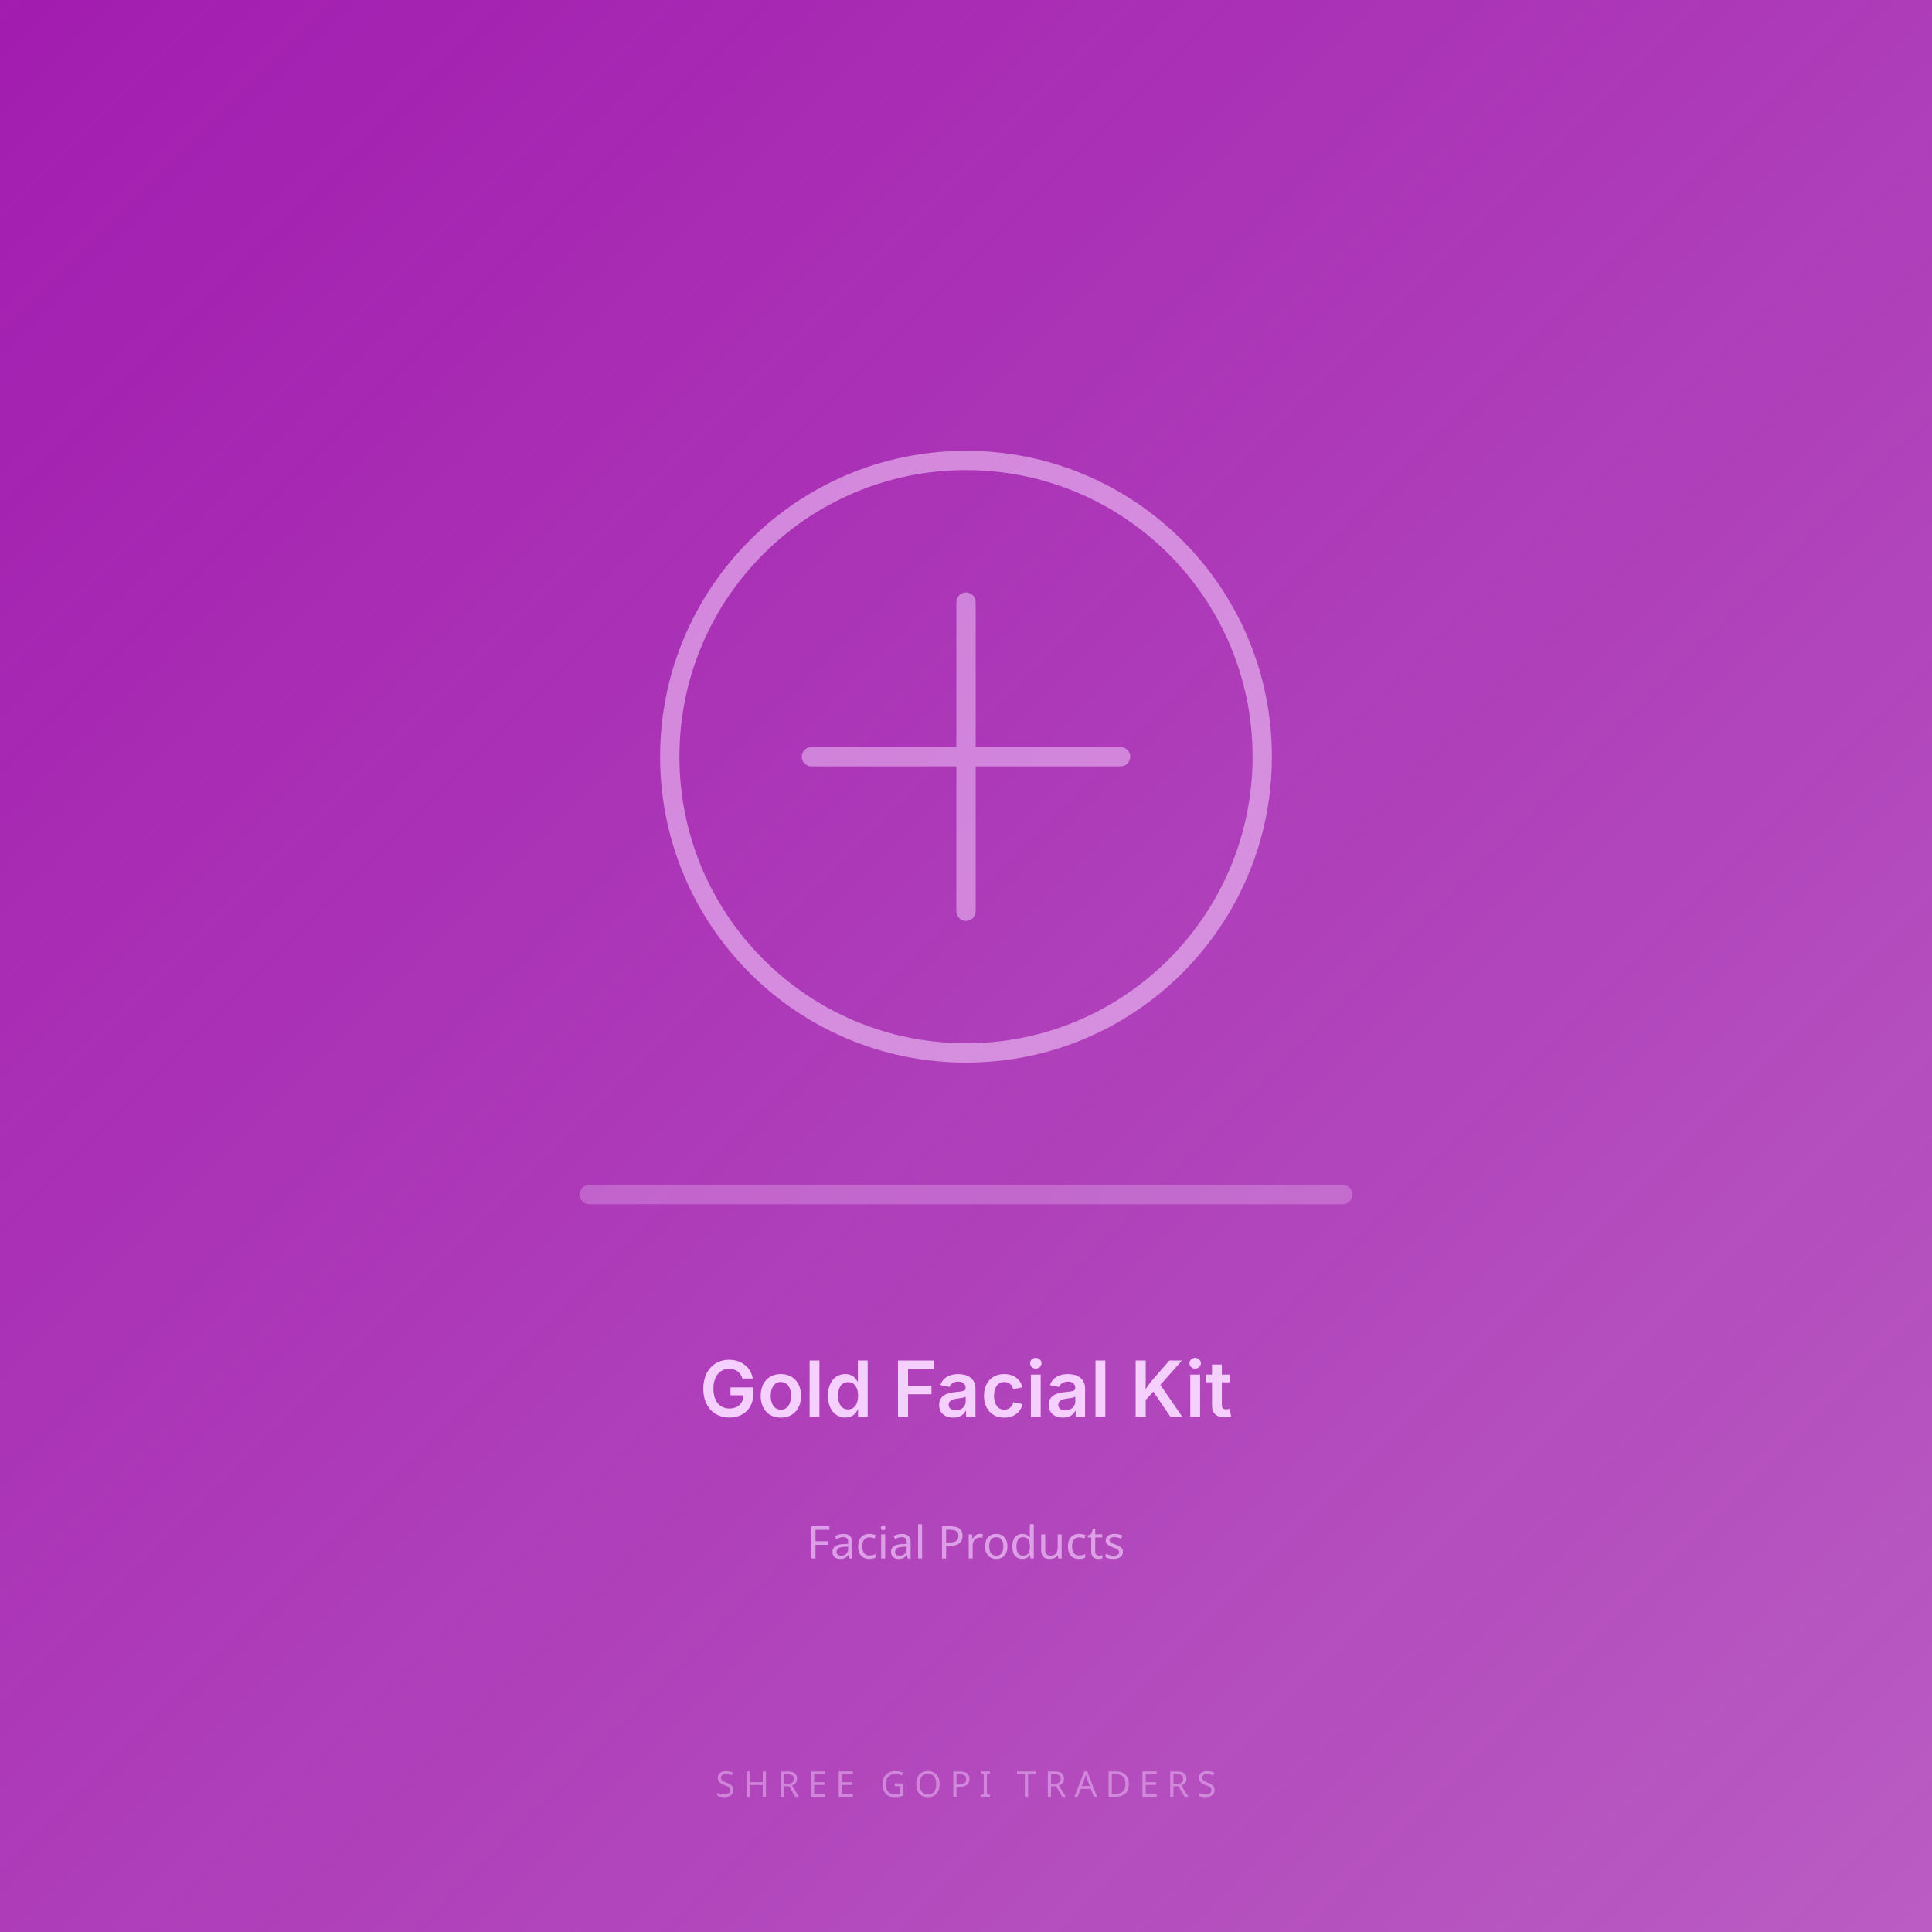
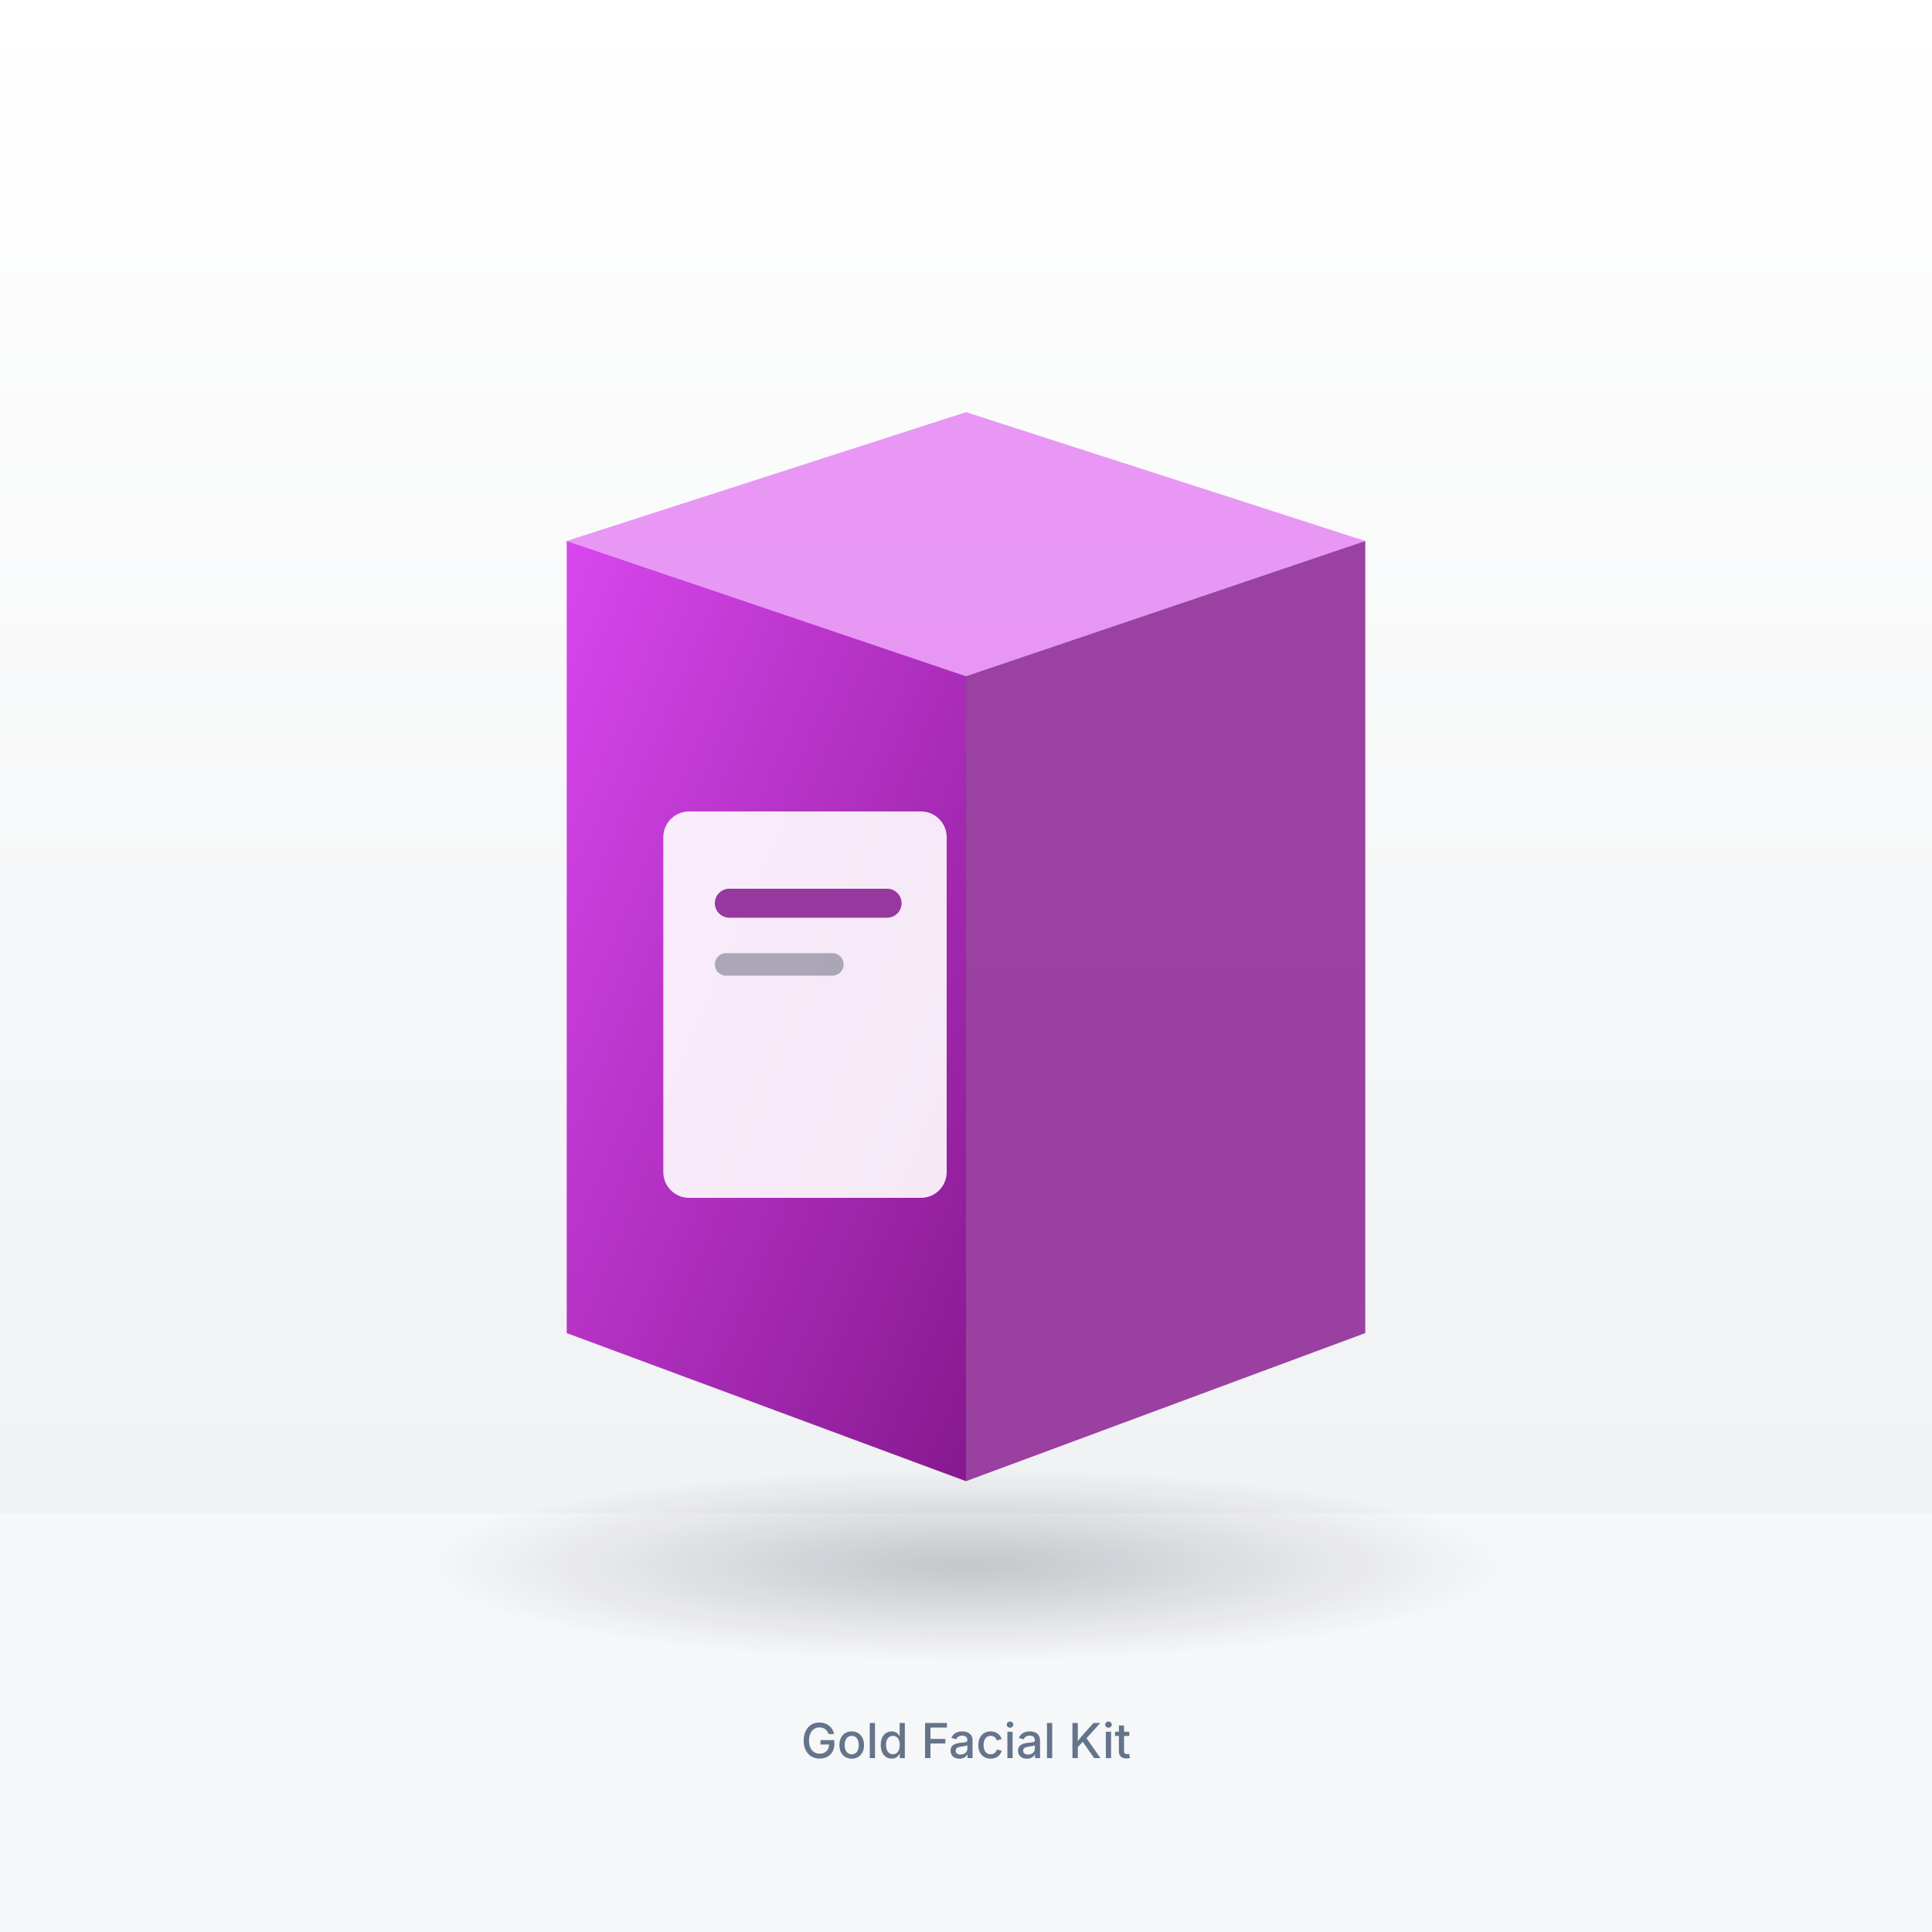
<svg xmlns="http://www.w3.org/2000/svg" viewBox="0 0 600 600" width="600" height="600" role="img" aria-label="Gold Facial Kit — Facial Products">
  <defs>
-     <linearGradient id="bg" x1="0" y1="0" x2="1" y2="1">
-       <stop offset="0%" stop-color="#a21caf" />
-       <stop offset="100%" stop-color="#a21caf" stop-opacity="0.7" />
+     <linearGradient id="bg" x1="0" y1="0" x2="0" y2="1">
+       <stop offset="0%" stop-color="#ffffff" />
+       <stop offset="100%" stop-color="#eceef0" />
    </linearGradient>
+     <linearGradient id="body" x1="0" y1="0" x2="1" y2="1">
+       <stop offset="0%" stop-color="#d946ef" />
+       <stop offset="100%" stop-color="#86198f" />
+     </linearGradient>
+     <linearGradient id="stroke" x1="0" y1="0" x2="1" y2="1">
+       <stop offset="0%" stop-color="#d946ef" />
+       <stop offset="100%" stop-color="#86198f" />
+     </linearGradient>
+     <radialGradient id="shadow" cx="50%" cy="50%">
+       <stop offset="0%" stop-color="#0f172a" stop-opacity="0.22" />
+       <stop offset="100%" stop-color="#0f172a" stop-opacity="0" />
+     </radialGradient>
  </defs>
  <rect width="600" height="600" fill="url(#bg)" />
-   <circle cx="300" cy="235" r="92" fill="none" stroke="#f5d0fe" stroke-width="6" opacity="0.55" />
-   <path d="M252 235h96M300 187v96" stroke="#f5d0fe" stroke-width="6" stroke-linecap="round" opacity="0.5" />
-   <rect x="180" y="368" width="240" height="6" rx="3" fill="#f5d0fe" opacity="0.28" />
-   <text x="300" y="440" font-family="ui-sans-serif,system-ui,-apple-system,sans-serif" font-size="24" font-weight="600" fill="#f5d0fe" text-anchor="middle">Gold Facial Kit</text>
-   <text x="300" y="484" font-family="ui-sans-serif,system-ui,sans-serif" font-size="14" fill="#f5d0fe" text-anchor="middle" opacity="0.65">Facial Products</text>
-   <text x="300" y="558" font-family="ui-sans-serif,system-ui,sans-serif" font-size="11" letter-spacing="2.5" fill="#f5d0fe" text-anchor="middle" opacity="0.45">SHREE GOPI TRADERS</text>
+   <rect y="470" width="600" height="130" fill="#f6f7f8" />
+   <ellipse cx="300" cy="486" rx="168" ry="30" fill="url(#shadow)" />
+   <g transform="translate(300 300) rotate(0) scale(1) translate(-300 -300)">
+     <path d="M176 168l124-40 124 40-124 42z" fill="#d946ef" opacity="0.55" />
+     <path d="M176 168l124 42v250l-124-46z" fill="url(#body)" />
+     <path d="M424 168l-124 42v250l124-46z" fill="#86198f" opacity="0.82" />
+     <rect x="206" y="252" width="88" height="120" rx="8" fill="#ffffff" opacity="0.9" />
+     <rect x="222" y="276" width="58" height="9" rx="4.5" fill="#86198f" opacity="0.85" />
+     <rect x="222" y="296" width="40" height="7" rx="3.5" fill="#1e293b" opacity="0.35" />
+   </g>
+   <text x="300" y="546" font-family="ui-sans-serif,system-ui,-apple-system,sans-serif" font-size="15" font-weight="500" fill="#64748b" text-anchor="middle">Gold Facial Kit</text>
</svg>
